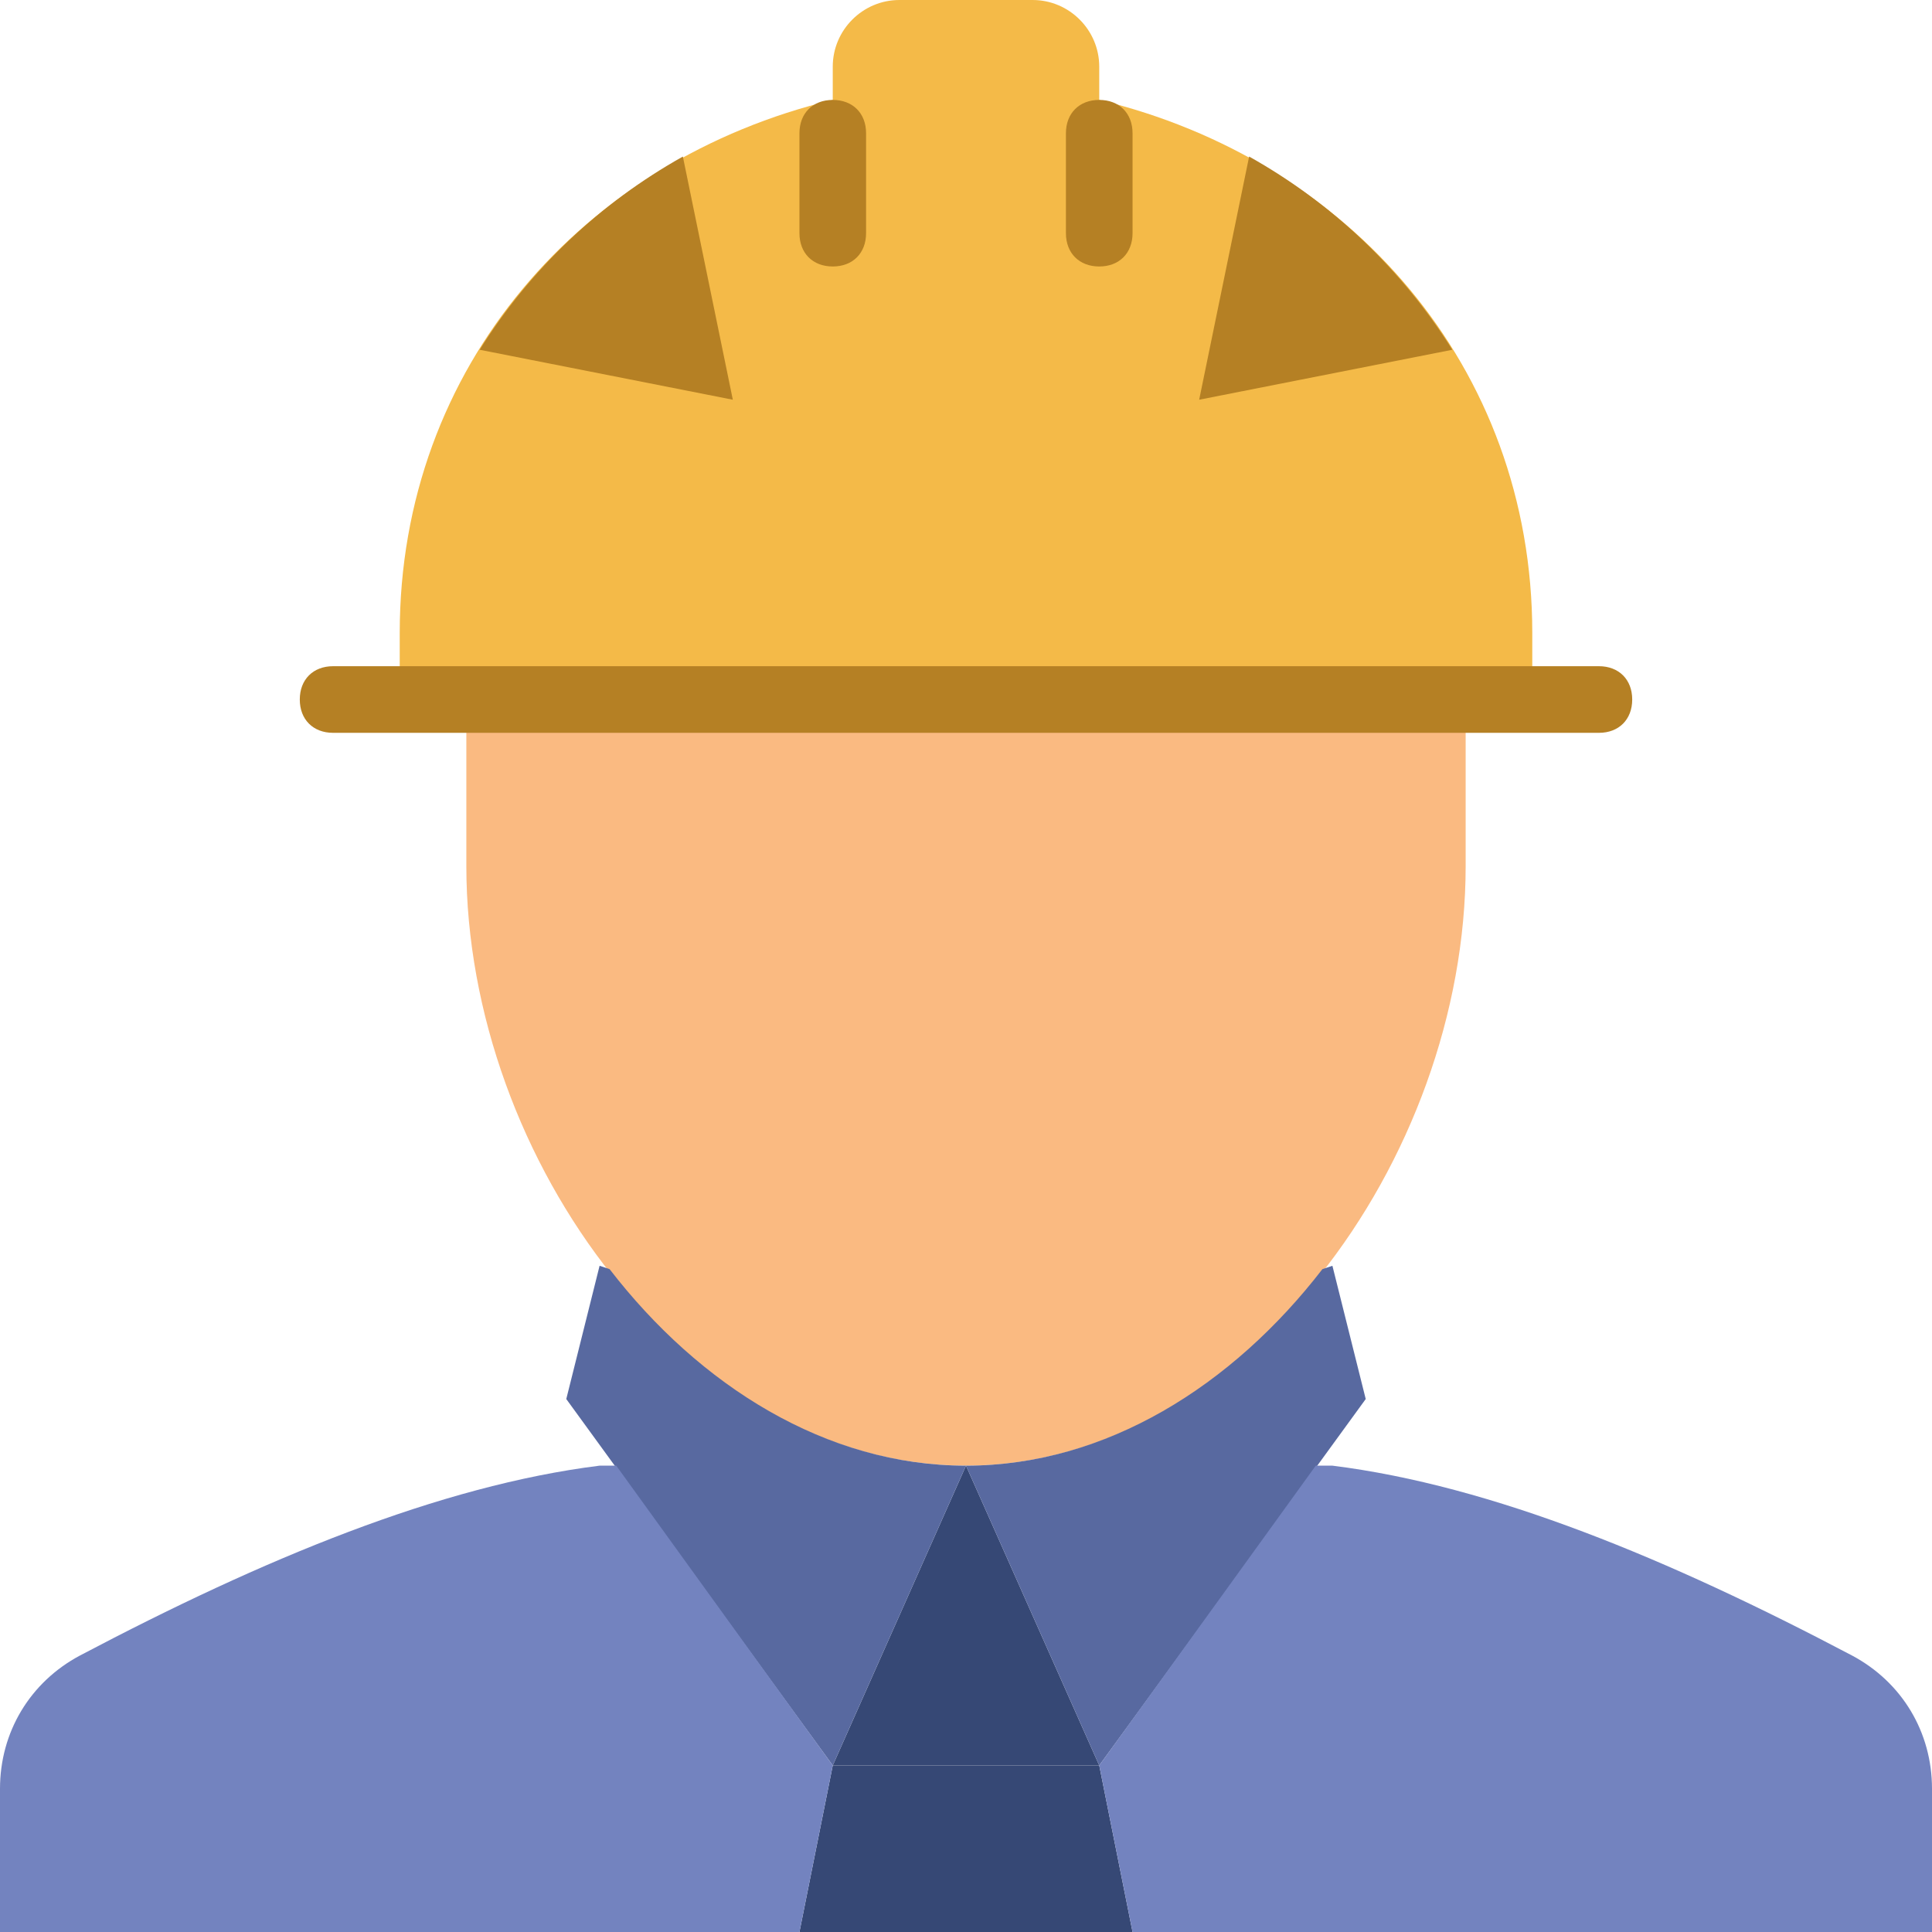
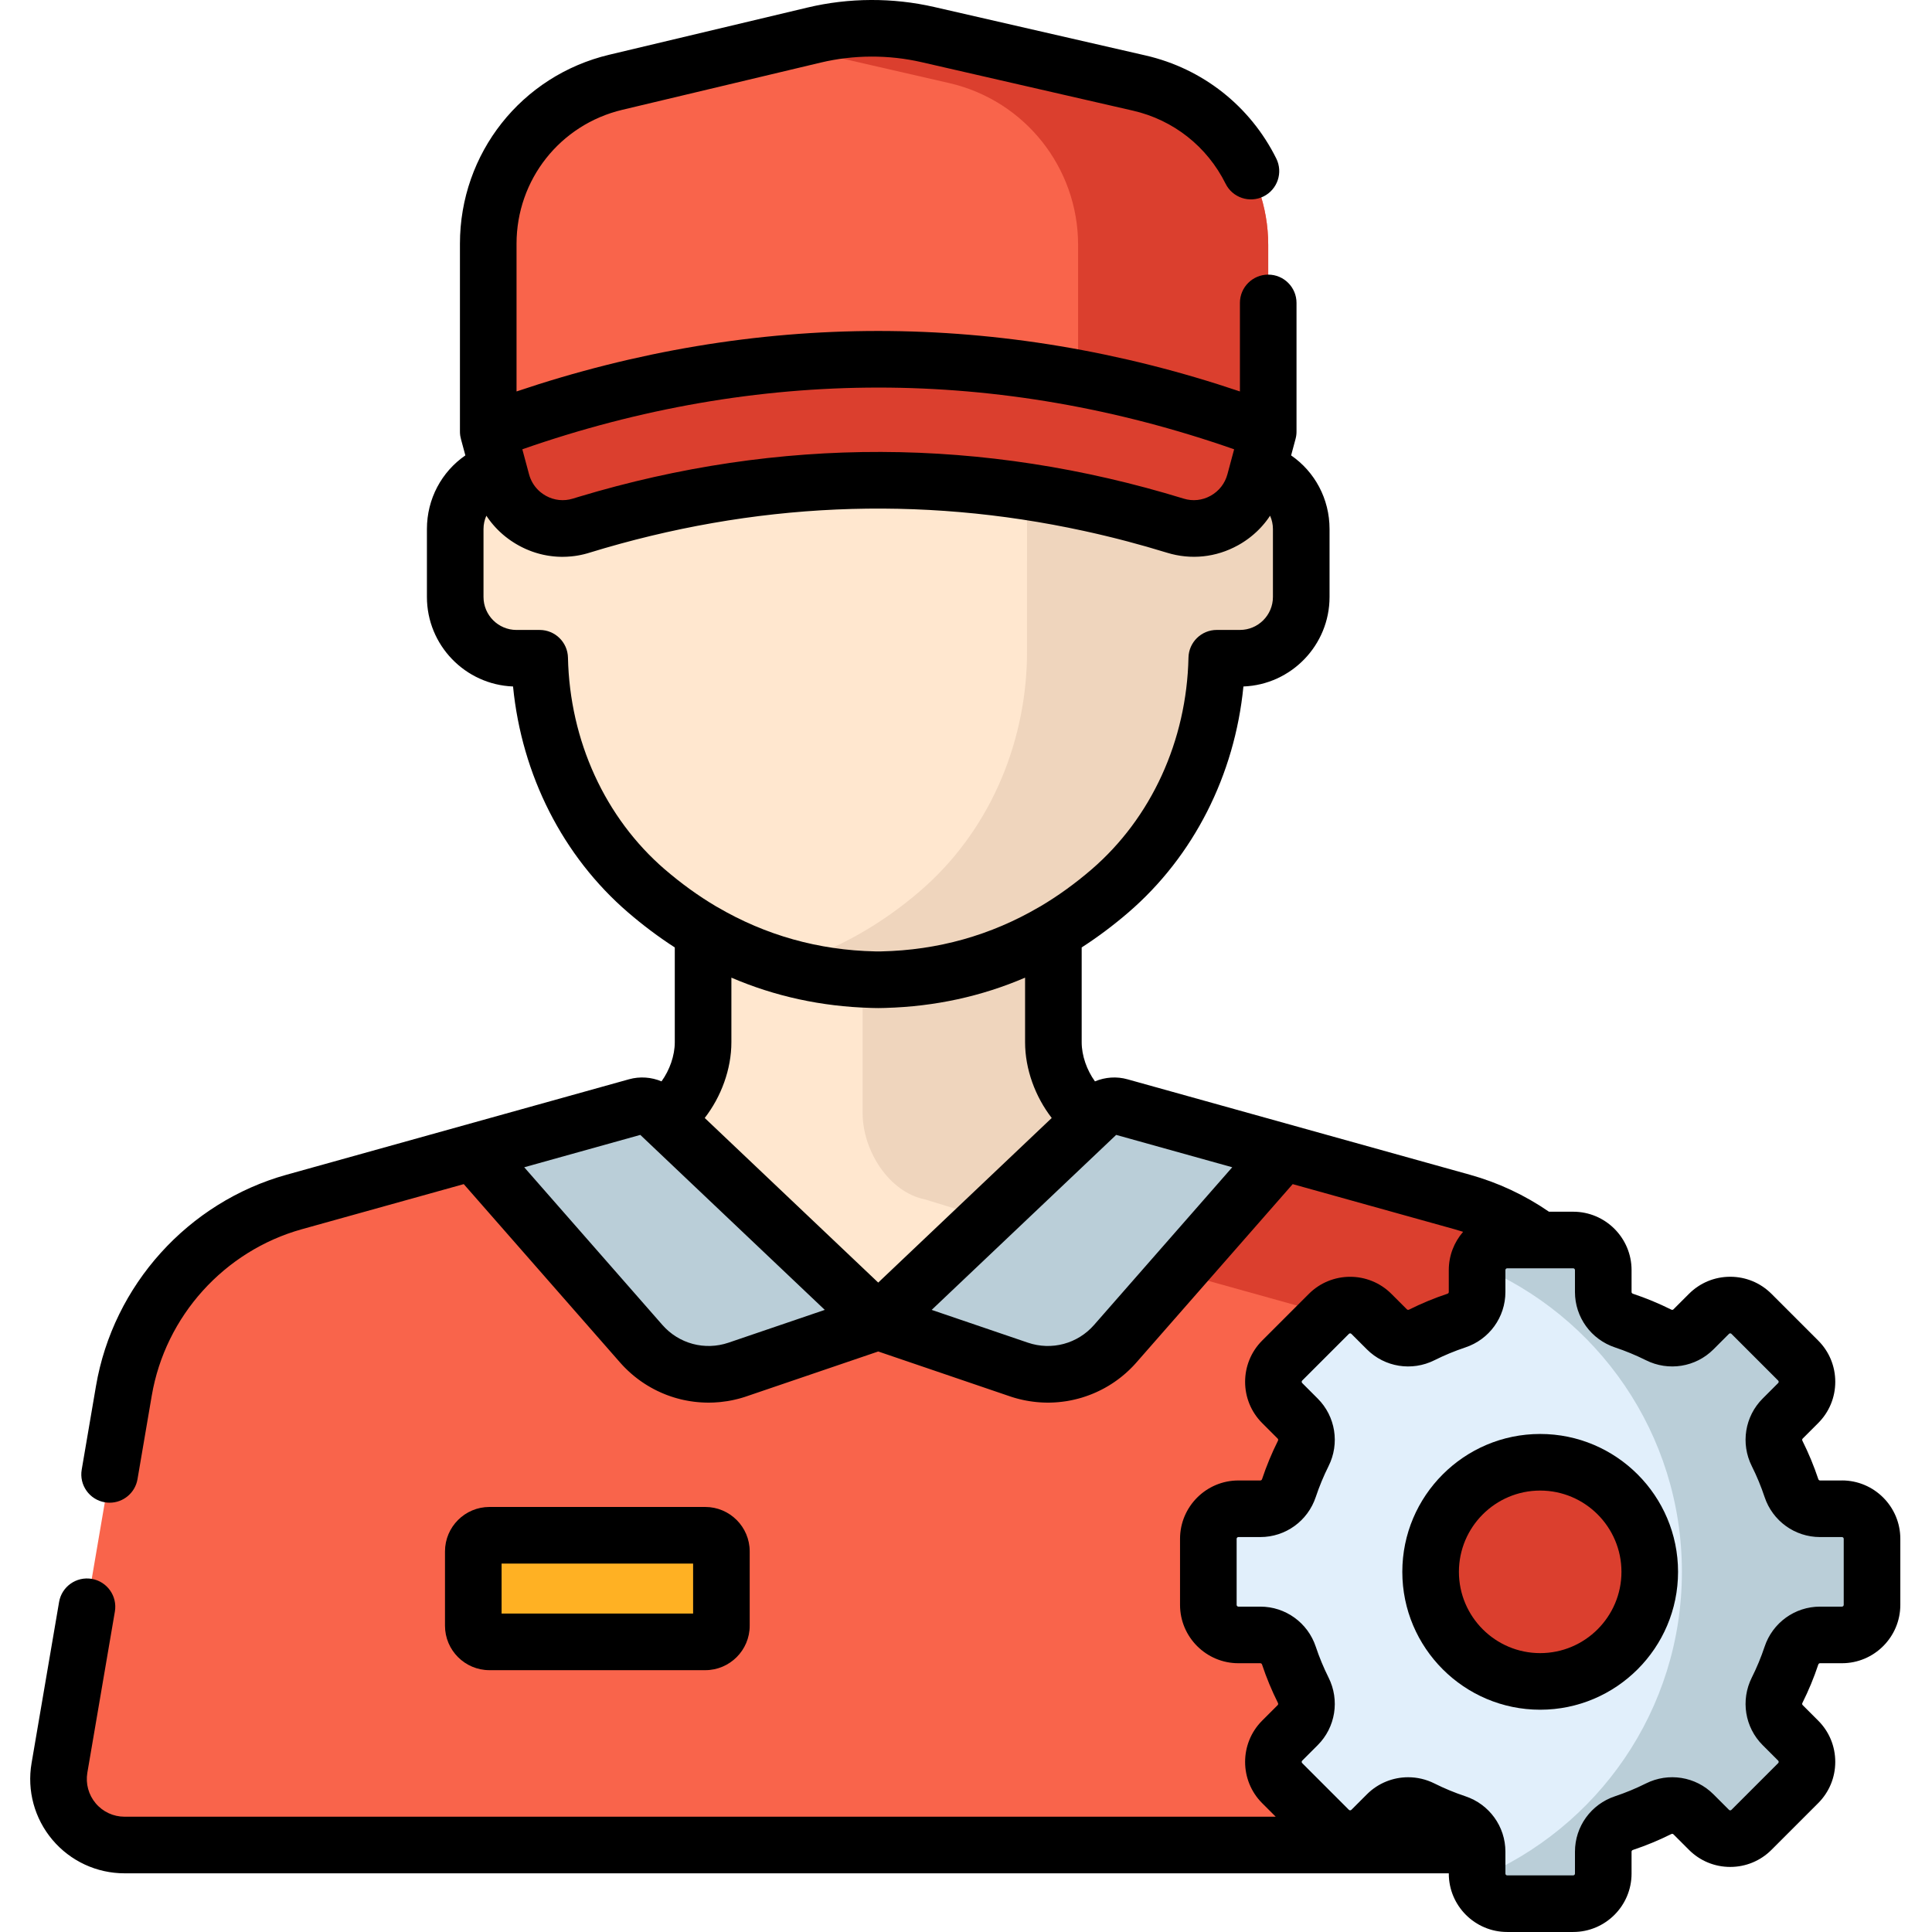
- <svg xmlns="http://www.w3.org/2000/svg" version="1.1" id="Layer_1" x="0px" y="0px" viewBox="0 0 512 512" style="enable-background:new 0 0 512 512;" xml:space="preserve">
-   <g transform="translate(-1)">
-     <path style="fill:#FABA81;" d="M124.586,185.379v44.138c0,77.683,59.145,158.897,132.414,158.897S389.414,307.2,389.414,229.517   v-44.138H124.586z" />
-     <path style="fill:#F4BA48;" d="M292.31,26.483v-8.828C292.31,7.945,284.366,0,274.655,0h-35.31c-9.71,0-17.655,7.945-17.655,17.655   v8.828c-66.207,15.89-114.759,70.621-114.759,141.241v17.655h300.138v-17.655C407.069,97.103,358.517,42.372,292.31,26.483" />
-     <g>
-       <path style="fill:#B58024;" d="M292.31,70.621c-5.297,0-8.828-3.531-8.828-8.828V35.31c0-5.297,3.531-8.828,8.828-8.828    s8.828,3.531,8.828,8.828v26.483C301.138,67.09,297.607,70.621,292.31,70.621" />
-       <path style="fill:#B58024;" d="M221.69,70.621c-5.297,0-8.828-3.531-8.828-8.828V35.31c0-5.297,3.531-8.828,8.828-8.828    s8.828,3.531,8.828,8.828v26.483C230.517,67.09,226.986,70.621,221.69,70.621" />
-       <path style="fill:#B58024;" d="M424.724,194.207H89.276c-5.297,0-8.828-3.531-8.828-8.828s3.531-8.828,8.828-8.828h335.448    c5.297,0,8.828,3.531,8.828,8.828S430.021,194.207,424.724,194.207" />
-     </g>
-     <g>
-       <path style="fill:#364875;" d="M292.31,467.862H221.69L257,388.414L292.31,467.862z" />
-       <path style="fill:#364875;" d="M212.862,512l8.828-44.138h70.621L301.138,512H212.862z" />
-     </g>
-     <g>
-       <path style="fill:#5869A0;" d="M162.545,336.331l-2.648-0.883l-8.828,35.31l70.621,97.103L257,388.414    C219.924,388.414,186.379,367.228,162.545,336.331" />
-       <path style="fill:#5869A0;" d="M351.455,336.331c-23.834,30.897-57.379,52.083-94.455,52.083l35.31,79.448l70.621-97.103    l-8.828-35.31L351.455,336.331z" />
-     </g>
-     <g>
-       <path style="fill:#7383BF;" d="M491.814,438.731c-48.552-25.6-95.338-45.021-137.71-50.317h-4.414l-57.379,79.448L301.138,512    h-3.531l0,0H513v-37.959C513,459.034,505.055,445.793,491.814,438.731" />
-       <path style="fill:#7383BF;" d="M164.31,388.414h-4.414c-42.372,5.297-89.159,24.717-137.71,50.317    C8.945,445.793,1,459.034,1,474.041V512h211.862l8.828-44.138L164.31,388.414z" />
-     </g>
-     <g>
-       <path style="fill:#B58024;" d="M128.117,92.69l67.09,13.241L181.966,41.49C159.897,53.848,141.359,71.503,128.117,92.69" />
-       <path style="fill:#B58024;" d="M385.883,92.69l-67.09,13.241l13.241-64.441C354.103,53.848,372.641,71.503,385.883,92.69" />
-     </g>
-   </g>
-   <g>
- </g>
-   <g>
- </g>
-   <g>
- </g>
-   <g>
- </g>
-   <g>
- </g>
-   <g>
- </g>
-   <g>
- </g>
-   <g>
- </g>
-   <g>
- </g>
-   <g>
- </g>
-   <g>
- </g>
-   <g>
- </g>
-   <g>
- </g>
-   <g>
- </g>
-   <g>
- </g>
+ <svg xmlns="http://www.w3.org/2000/svg" height="512pt" viewBox="-8 0 512 512.005" width="512pt">
+   <path d="m257.484 349.656 49.992-46.953-19.848-3.688c-9.582-1.926-16.473-13.039-16.473-22.809v-43.543h-92.836v43.543c0 9.77-6.891 20.883-16.473 22.809l-19.848 3.688 49.992 46.953c18.41 17.289 47.086 17.289 65.492 0zm0 0" fill="#ffe7cf" />
+   <path d="m220.605 295.031c0 9.77 6.891 20.883 16.473 22.809l23.234 7.141 18.082 5.039 29.082-27.316-19.848-3.688c-9.582-1.926-16.473-13.039-16.473-22.809v-43.543h-50.551zm0 0" fill="#efd5bd" />
+   <path d="m320.602 123.961h-6.117v-28.367c0-24.25-9.957-47.746-28.332-63.57-14.41-12.406-34.66-23.234-61.414-23.531-26.75.297-47.004 11.125-61.41 23.531-18.379 15.824-28.332 39.32-28.332 63.57v28.367h-6.121c-8.969 0-16.242 7.27-16.242 16.238v18c0 8.973 7.273 16.242 16.242 16.242h6.145c.504 23.574 10.41 46.262 28.309 61.672 14.406 12.406 34.66 23.234 61.41 23.531 26.754-.297 47.004-11.125 61.414-23.531 17.895-15.406 27.801-38.098 28.305-61.672h6.145c8.969 0 16.242-7.27 16.242-16.242v-18c0-8.969-7.27-16.238-16.242-16.238zm0 0" fill="#ffe7cf" />
+   <path d="m320.602 123.961h-6.117v-28.367c0-24.25-9.957-47.746-28.332-63.57-14.41-12.406-34.66-23.234-61.414-23.531-9.133.102-17.504 1.43-25.148 3.633 14.746 4.242 26.773 11.727 36.262 19.898 18.375 15.824 28.332 39.32 28.332 63.57v21.18l-.023 57.668c-.508 23.574-10.414 46.266-28.309 61.672-9.488 8.172-21.516 15.656-36.262 19.902 7.645 2.199 16.016 3.531 25.148 3.633 26.754-.301 47.004-11.129 61.414-23.535 17.895-15.406 27.801-38.098 28.305-61.672h6.145c8.969 0 16.242-7.27 16.242-16.242v-18c0-8.969-7.27-16.238-16.242-16.238zm0 0" fill="#efd5bd" />
+   <path d="m283.902 295.719s-38.352 54.516-59.164 54.516-59.164-54.516-59.164-54.516c-2.348-1.754-5.379-2.32-8.203-1.535l-87.391 24.355c-23.469 6.539-41.055 26.031-45.156 50.043l-17.07 99.93c-1.824 10.684 6.406 20.441 17.246 20.441h399.48c10.836 0 19.066-9.758 17.242-20.441l-17.066-99.93c-4.105-24.012-21.691-43.504-45.156-50.043l-87.391-24.355c-2.828-.785-5.855-.219-8.207 1.535zm0 0" fill="#f9644b" />
+   <path d="m441.723 468.512-17.066-99.93c-4.105-24.012-21.691-43.504-45.156-50.043l-87.395-24.355c-2.824-.785-5.852-.219-8.203 1.535 0 0-10.551 15-23.59 29.262l79.484 22.148c16.945 4.723 29.645 18.797 32.605 36.137l18.055 105.684h34.023c10.836.004 19.066-9.754 17.242-20.438zm0 0" fill="#db3f2e" />
+   <path d="m166.062 294.574 58.676 55.66-37.25 12.691c-9.125 3.105-19.227.406-25.582-6.848l-44.48-50.762 43.289-12.07c1.895-.527 3.926-.023 5.348 1.328zm0 0" fill="#baced8" />
+   <path d="m283.414 294.574-58.676 55.66 37.25 12.691c9.129 3.105 19.227.406 25.582-6.848l44.48-50.762-43.289-12.07c-1.895-.527-3.922-.023-5.348 1.328zm0 0" fill="#baced8" />
+   <path d="m480.141 399.844h-5.816c-3.445 0-6.484-2.219-7.57-5.488-1.055-3.164-2.324-6.227-3.797-9.168-1.543-3.086-.973-6.805 1.465-9.246l4.113-4.109c3.113-3.113 3.113-8.16 0-11.27l-12.371-12.375c-3.113-3.109-8.16-3.109-11.27 0l-4.113 4.113c-2.438 2.438-6.156 3.012-9.242 1.469-2.945-1.473-6.008-2.746-9.168-3.797-3.27-1.09-5.488-4.125-5.488-7.57v-5.816c0-4.398-3.566-7.969-7.969-7.969h-17.496c-4.402 0-7.969 3.57-7.969 7.969v5.816c0 3.445-2.219 6.48-5.488 7.57-3.164 1.051-6.227 2.324-9.168 3.797-3.086 1.543-6.805.969-9.246-1.469l-4.109-4.113c-3.113-3.109-8.16-3.109-11.27 0l-12.375 12.375c-3.109 3.109-3.109 8.156 0 11.27l4.113 4.109c2.438 2.441 3.012 6.16 1.469 9.246-1.473 2.941-2.746 6.004-3.797 9.168-1.09 3.27-4.125 5.488-7.57 5.488h-5.816c-4.402 0-7.969 3.566-7.969 7.969v17.496c0 4.402 3.566 7.969 7.969 7.969h5.816c3.445 0 6.48 2.219 7.57 5.488 1.051 3.16 2.324 6.223 3.797 9.168 1.543 3.082.969 6.805-1.469 9.242l-4.113 4.113c-3.109 3.109-3.109 8.156 0 11.27l12.375 12.371c3.109 3.113 8.156 3.113 11.27 0l4.109-4.113c2.441-2.438 6.16-3.008 9.246-1.465 2.941 1.473 6.004 2.742 9.168 3.797 3.27 1.086 5.488 4.125 5.488 7.566v5.816c0 4.402 3.566 7.969 7.969 7.969h17.496c4.402 0 7.969-3.566 7.969-7.969v-5.816c0-3.441 2.219-6.48 5.488-7.566 3.16-1.055 6.223-2.324 9.168-3.797 3.082-1.543 6.805-.973 9.242 1.465l4.113 4.113c3.109 3.113 8.156 3.113 11.27 0l12.371-12.371c3.113-3.113 3.113-8.16 0-11.27l-4.113-4.113c-2.438-2.438-3.008-6.156-1.465-9.242 1.473-2.945 2.742-6.008 3.797-9.168 1.086-3.27 4.125-5.488 7.57-5.488h5.816c4.398 0 7.969-3.566 7.969-7.969v-17.496c0-4.402-3.57-7.969-7.969-7.969zm-79.973 45.754c-16.039 0-29.039-13-29.039-29.039 0-16.035 13-29.039 29.039-29.039 16.035 0 29.035 13.004 29.035 29.039 0 16.039-13 29.039-29.035 29.039zm0 0" fill="#e1effb" />
+   <path d="m293.926 22.016-56.023-12.848c-9.926-2.277-20.242-2.234-30.152.125l-52.555 12.508c-19.82 4.719-33.809 22.43-33.809 42.805v49.758h206.703v-49.465c0-20.508-14.172-38.301-34.164-42.883zm0 0" fill="#f9644b" />
+   <path d="m293.926 22.016-56.023-12.848c-9.926-2.277-20.242-2.234-30.152.121l-9.66 2.301 45.453 10.426c19.992 4.582 34.164 22.375 34.164 42.883v49.465h50.383v-49.465c0-20.508-14.172-38.301-34.164-42.883zm0 0" fill="#db3f2e" />
+   <path d="m303.492 139.316c-52.148-16.02-105.359-16.02-157.504 0-9.043 2.777-18.578-2.555-21.035-11.691-1.188-4.418-2.379-8.84-3.566-13.258 68.145-25.539 138.555-25.543 206.703 0-1.188 4.418-2.375 8.84-3.566 13.258-2.457 9.137-11.992 14.469-21.031 11.691zm0 0" fill="#db3f2e" />
+   <path d="m178.898 435.117h-57.191c-2.363 0-4.281-1.918-4.281-4.281v-19.691c0-2.367 1.918-4.281 4.281-4.281h57.191c2.363 0 4.281 1.918 4.281 4.281v19.691c0 2.363-1.918 4.281-4.281 4.281zm0 0" fill="#ffb123" />
+   <path d="m480.141 399.844h-5.816c-3.445 0-6.484-2.219-7.57-5.488-1.055-3.164-2.324-6.227-3.797-9.168-1.543-3.086-.973-6.805 1.469-9.246l4.109-4.109c3.113-3.113 3.113-8.16 0-11.27l-12.371-12.375c-3.113-3.109-8.156-3.109-11.27 0l-4.113 4.113c-2.438 2.438-6.156 3.012-9.242 1.469-2.945-1.473-6.008-2.746-9.168-3.797-3.27-1.09-5.488-4.125-5.488-7.57v-5.816c0-4.402-3.566-7.969-7.969-7.969h-17.496c-3.977 0-7.27 2.91-7.871 6.715 31.812 13.238 54.176 44.621 54.176 81.227 0 36.605-22.363 67.984-54.176 81.223.602 3.809 3.895 6.715 7.871 6.715h17.496c4.402 0 7.969-3.566 7.969-7.969v-5.816c0-3.441 2.219-6.48 5.488-7.566 3.16-1.055 6.223-2.324 9.168-3.797 3.086-1.543 6.805-.973 9.242 1.465l4.113 4.113c3.113 3.113 8.156 3.113 11.27 0l12.371-12.371c3.113-3.113 3.113-8.16 0-11.27l-4.109-4.113c-2.441-2.438-3.012-6.156-1.469-9.242 1.473-2.945 2.742-6.008 3.797-9.168 1.086-3.27 4.125-5.488 7.57-5.488h5.816c4.398 0 7.969-3.566 7.969-7.969v-17.496c-.004-4.398-3.57-7.965-7.969-7.965zm0 0" fill="#baced8" />
+   <path d="m480.141 392.34h-5.816c-.203 0-.383-.141-.453-.355-1.156-3.465-2.57-6.883-4.207-10.152-.105-.211-.082-.441.062-.586l4.109-4.109c2.922-2.922 4.531-6.809 4.531-10.941 0-4.133-1.605-8.016-4.527-10.938l-12.371-12.371c-2.922-2.922-6.809-4.531-10.941-4.531-4.133 0-8.016 1.609-10.938 4.531l-4.113 4.109c-.145.145-.371.172-.582.062-3.273-1.633-6.688-3.047-10.156-4.203-.215-.074-.355-.25-.355-.453v-5.816c0-8.527-6.938-15.469-15.469-15.469h-6.422c-6.418-4.414-13.461-7.711-20.98-9.805l-90.738-25.293c-2.871-.801-5.914-.57-8.602.559-2.152-2.984-3.516-6.816-3.516-10.371v-25.125c4.258-2.746 8.391-5.84 12.387-9.281 17.297-14.895 28.172-36.41 30.477-59.875 12.668-.484 22.824-10.941 22.824-23.727v-17.996c0-7.996-3.898-15.18-10.184-19.516l1.176-4.375c.188-.699.27-1.406.254-2.098v-33.938c0-4.141-3.355-7.5-7.5-7.5-4.141 0-7.5 3.359-7.5 7.5v23.461c-31.539-10.641-63.73-16.027-95.852-16.027-32.121 0-64.312 5.387-95.852 16.027v-39.133c0-16.977 11.531-31.578 28.047-35.508l52.555-12.512c8.734-2.078 17.98-2.117 26.738-.109l56.023 12.848c10.707 2.457 19.652 9.512 24.543 19.355 1.84 3.711 6.344 5.223 10.051 3.383 3.711-1.844 5.227-6.344 3.383-10.055-6.898-13.887-19.516-23.84-34.621-27.305l-56.027-12.848c-10.988-2.52-22.598-2.473-33.562.141l-52.555 12.508c-23.301 5.547-39.574 26.148-39.574 50.102v49.609c-.008.359.012.727.059 1.094 0 .016.004.035.008.051.004.039.008.074.012.109.008.039.016.082.02.121.004.012.004.023.008.035.047.277.109.555.184.82l1.145 4.242c-6.289 4.336-10.188 11.523-10.188 19.516v17.996c0 12.785 10.156 23.242 22.824 23.727 2.305 23.465 13.18 44.98 30.477 59.875 4 3.441 8.129 6.535 12.387 9.285v25.121c0 3.555-1.363 7.387-3.516 10.371-2.688-1.129-5.73-1.359-8.602-.559l-90.738 25.293c-26.133 7.281-45.969 29.266-50.535 56.008l-3.781 22.152c-.699 4.086 2.047 7.961 6.129 8.656.426.074.852.109 1.27.109 3.59 0 6.762-2.582 7.387-6.238l3.781-22.156c3.598-21.047 19.211-38.348 39.777-44.082l42.902-11.953 41.371 47.211c.086.098.172.195.258.289.02.023.043.051.066.074.074.082.148.164.227.246.012.016.023.027.035.043.086.094.176.184.262.277.02.02.043.043.062.066l.223.234c.016.016.035.031.051.047.086.094.176.184.266.273.02.016.039.035.059.055.074.074.148.148.227.223.02.02.039.039.062.059.09.09.18.176.273.262.012.016.027.027.039.043.082.07.16.145.238.219.027.023.051.047.078.07.09.086.184.168.273.25.008.008.012.012.02.016.086.078.176.156.266.234.027.023.051.047.078.07.086.074.168.145.254.219.008.008.02.02.031.027.094.078.188.16.285.238.027.02.055.043.082.066.078.062.152.125.227.184.023.02.047.039.07.059.094.074.188.148.285.223.023.02.051.043.078.062.07.059.145.113.219.168.031.027.062.047.094.074.094.07.188.141.281.211.027.016.051.035.074.055.078.055.152.109.23.164.031.023.062.047.094.07.098.066.195.137.293.207.016.012.031.023.051.035.082.055.168.113.25.172.035.023.07.047.105.07.078.051.152.102.23.152.027.02.055.039.082.059.094.059.188.121.277.18.043.027.082.051.121.078.07.043.137.082.203.125.035.023.074.047.109.07.094.059.188.113.285.172.039.023.078.047.117.07.066.039.133.078.199.117.039.027.082.051.125.074.094.055.184.109.277.16.047.027.09.051.133.078.062.031.121.066.184.102.047.027.098.051.145.078.07.039.141.078.215.117.062.035.125.066.188.102.062.031.129.066.191.098.051.027.102.055.156.082.051.027.105.055.16.082.086.043.172.086.258.129.055.027.109.055.164.082.059.027.117.055.172.082.051.023.102.047.156.07.074.039.152.074.23.109.066.031.133.062.203.094.062.027.125.059.188.086.039.016.078.035.117.051.066.031.133.059.199.09.023.008.047.016.07.027.129.055.258.109.391.164.039.016.078.031.117.047.066.027.129.055.195.082.043.016.086.031.125.051.117.047.234.09.352.137.035.012.066.023.102.039.07.023.145.051.215.078.027.012.055.02.082.031.145.055.293.105.438.156.016.004.031.012.047.016.078.027.152.055.23.078.027.012.055.02.082.031.242.078.484.156.73.234.02.008.043.012.062.02.25.074.496.148.746.219.023.004.043.012.066.016.254.074.512.141.77.203.012.004.027.008.039.012.086.02.172.043.254.062.012.004.023.004.035.008.172.039.344.078.516.117.008 0 .012.004.016.004.09.02.176.035.262.055.012.004.023.004.039.008.262.055.523.105.789.152.016.004.035.008.055.012.262.047.52.09.781.129.02.004.035.008.051.008.266.043.535.078.801.113.012 0 .023.004.035.004.09.012.176.023.266.031.008 0 .012 0 .016.004.184.02.363.039.547.055.004 0 .008.004.012.004.09.008.184.016.273.023.008 0 .016.004.027.004.27.023.543.043.812.059.02 0 .035.004.051.004.262.016.523.027.785.035.027.004.055.004.078.004.254.008.512.016.766.016h.09c.043 0 .09.004.137.004.898 0 1.801-.039 2.699-.121h.004c.191-.016.383-.035.574-.055.566-.059 1.129-.133 1.691-.223.016-.004.031-.008.047-.008.078-.016.156-.027.234-.039.02-.004.043-.008.062-.012.074-.012.152-.027.227-.039.023-.004.047-.012.074-.016.07-.012.141-.023.211-.039.031-.004.062-.012.098-.016.062-.016.129-.027.195-.039.035-.008.066-.016.102-.02.066-.016.133-.027.199-.043.031-.004.062-.012.094-.02.07-.016.137-.027.207-.043.02-.008.043-.012.062-.016.23-.051.461-.105.691-.164.039-.008.082-.02.121-.027.055-.016.109-.027.164-.043.047-.012.094-.023.141-.035.051-.016.105-.027.156-.043.047-.012.094-.023.141-.035.055-.016.105-.031.156-.043.051-.016.102-.031.152-.043.047-.016.098-.027.148-.043.047-.016.098-.027.148-.043.047-.016.098-.027.148-.043.055-.016.109-.035.164-.051.043-.012.086-.027.129-.039.059-.02.117-.035.172-.055.043-.012.086-.027.129-.039.062-.02.129-.043.191-.062.035-.012.07-.023.105-.035.102-.031.199-.066.301-.102l34.832-11.863 34.828 11.863c.102.035.203.07.305.102.027.012.055.02.086.027.066.023.137.047.207.07.039.012.078.023.117.035l.188.059c.039.012.078.023.121.035.059.02.117.035.176.055.043.012.09.027.133.039.055.016.105.031.16.047.051.012.098.027.145.039.051.016.102.027.152.043s.102.027.156.043c.047.012.094.023.141.039.051.012.102.027.156.039.051.016.102.027.152.039.051.016.102.027.148.039.039.012.074.02.113.027.23.059.465.113.699.164.02.004.043.008.066.016.066.016.137.027.203.043.035.008.066.016.098.02.062.016.121.027.184.039.039.008.082.016.125.023.055.012.113.023.168.035.047.008.09.016.133.023.055.012.113.023.168.031.043.008.09.016.133.023.055.012.113.023.172.031.039.008.078.016.117.02.062.012.125.023.184.031.039.008.074.012.113.02.062.008.125.02.191.027.023.004.051.008.074.012.238.035.48.07.719.102.027.004.059.008.086.008.062.008.129.016.188.023.039.004.078.012.117.016.059.004.117.012.176.02.043.004.086.008.125.012.059.008.113.012.172.02.047.004.09.008.133.012.055.004.109.012.168.016l.141.012c.051.004.105.008.16.012.047.004.094.008.141.012.055.004.109.008.164.012.047.004.09.008.133.008.059.004.109.008.164.012.059.004.113.008.168.008.043.004.086.008.133.008.074.004.152.008.23.012.031 0 .059.004.086.004.094.004.191.008.285.008.035.004.07.004.105.004.066.004.133.004.199.008h.117c.062 0 .125.004.188.004h.121.188.051.047.336.039c.125-.004.25-.004.375-.008.027-.004.055-.004.078-.004.113-.004.223-.008.332-.012h.047c.129-.004.254-.012.383-.02h.055c.113-.008.227-.016.34-.023.02 0 .039 0 .059-.004.258-.016.516-.035.773-.059.016-.004.035-.004.051-.008.258-.023.516-.051.773-.082.016 0 .031-.004.047-.004.258-.031.516-.066.773-.105.016 0 .027-.004.043-.004.121-.02.246-.039.367-.059h.02c.133-.023.266-.047.398-.066 0 0 .004-.004.004-.004.125-.02.254-.043.379-.066.012-.004.023-.004.035-.008.258-.051.516-.102.773-.156.012-.004.023-.004.035-.008.258-.055.512-.113.762-.176.016-.004.031-.008.047-.012.254-.059.508-.125.762-.191.008-.004.02-.008.031-.012.121-.031.242-.066.363-.102.004 0 .012-.004.02-.004.125-.035.254-.074.379-.109.008-.004.016-.008.027-.008.117-.039.238-.074.355-.109.012-.004.02-.008.031-.012.25-.078.5-.16.75-.246.012-.004.023-.008.031-.012.246-.082.492-.172.734-.262.02-.008.039-.012.059-.02.238-.09.477-.184.715-.277.02-.008.035-.016.051-.023.109-.043.219-.086.328-.133.012-.004.023-.008.031-.016.121-.051.238-.102.359-.152.012-.004.023-.008.035-.016.105-.047.211-.09.316-.137.02-.012.039-.02.059-.027.113-.051.23-.105.344-.16.012-.004.02-.008.031-.016.105-.047.207-.094.309-.145.027-.012.051-.023.074-.035.223-.105.445-.219.668-.332.023-.016.051-.027.082-.043.102-.055.207-.105.309-.164.008 0 .012-.004.02-.008.109-.059.219-.117.328-.176.023-.016.051-.031.078-.047.094-.051.184-.102.277-.152.016-.012.035-.02.051-.031.105-.059.211-.121.316-.18.031-.016.059-.035.086-.051.082-.047.164-.098.246-.145.031-.02.059-.035.086-.051.102-.062.203-.125.305-.188.023-.016.051-.031.074-.047.082-.051.164-.102.242-.152.031-.02.062-.039.094-.059.102-.066.203-.133.301-.195.016-.012.031-.02.043-.031.094-.059.184-.117.273-.18.027-.02.055-.035.082-.055.094-.062.184-.129.277-.191.012-.008.02-.016.031-.023.098-.066.195-.137.293-.207.031-.023.066-.047.098-.07.074-.055.148-.105.219-.16.031-.02.059-.043.086-.062.094-.07.188-.137.277-.207.031-.023.066-.051.098-.074.07-.055.141-.109.211-.164.031-.023.059-.047.086-.066.094-.074.188-.148.277-.219.031-.027.059-.051.09-.074.066-.055.133-.109.199-.16.035-.031.066-.059.102-.086.09-.074.18-.148.27-.227.023-.016.043-.035.066-.055.074-.062.145-.125.215-.188.035-.027.066-.055.102-.082.074-.07.152-.137.23-.207.023-.02.043-.039.066-.059.082-.074.164-.148.242-.223.031-.027.062-.055.094-.086.074-.066.145-.133.215-.199.02-.02.039-.035.062-.055.086-.082.172-.164.254-.246.035-.031.066-.062.098-.094.062-.059.121-.121.18-.18.031-.027.062-.059.09-.09.086-.082.168-.168.254-.254l.07-.07c.066-.066.129-.137.195-.203.027-.027.055-.059.086-.09.082-.09.168-.176.25-.266.012-.016.027-.031.039-.047.074-.078.148-.16.219-.238.027-.027.051-.055.074-.082.086-.094.168-.188.254-.285l41.371-47.215 42.902 11.957c.762.211 1.516.441 2.262.684-2.363 2.715-3.797 6.266-3.797 10.141v5.816c0 .203-.141.379-.355.453-3.469 1.152-6.883 2.566-10.156 4.203-.207.105-.438.082-.582-.062l-4.113-4.109c-6.031-6.031-15.844-6.031-21.875 0l-12.371 12.371c-6.031 6.031-6.031 15.848 0 21.875l4.109 4.113c.145.145.172.375.062.586-1.633 3.266-3.047 6.684-4.203 10.152-.07.219-.25.355-.453.355h-5.816c-8.527 0-15.469 6.941-15.469 15.469v17.496c0 8.531 6.941 15.469 15.469 15.469h5.816c.203 0 .383.141.453.359 1.156 3.477 2.574 6.895 4.203 10.152.105.211.082.441-.062.586l-4.113 4.113c-6.027 6.031-6.027 15.844 0 21.875l3.594 3.59h-305.082c-2.953 0-5.734-1.293-7.641-3.547-1.902-2.258-2.707-5.219-2.211-8.129l7.293-42.699c.699-4.082-2.047-7.957-6.129-8.656-4.082-.695-7.961 2.047-8.656 6.129l-7.293 42.703c-1.246 7.273.773 14.684 5.531 20.324 4.762 5.641 11.723 8.875 19.105 8.875h350.949v.078c0 8.531 6.941 15.469 15.469 15.469h17.496c8.531 0 15.469-6.938 15.469-15.469v-5.816c0-.203.141-.379.355-.453 3.473-1.156 6.891-2.57 10.156-4.203.215-.109.441-.082.586.062l4.109 4.109c2.922 2.922 6.805 4.531 10.938 4.531 4.133 0 8.016-1.609 10.941-4.531l12.367-12.371c2.922-2.922 4.531-6.805 4.531-10.938 0-4.133-1.605-8.016-4.527-10.938l-4.113-4.113c-.145-.145-.168-.371-.062-.582 1.637-3.273 3.051-6.688 4.203-10.156.074-.215.254-.355.457-.355h5.816c8.527 0 15.469-6.941 15.469-15.469v-17.504c0-8.527-6.941-15.469-15.469-15.469zm-255.402-289.629c31.59 0 63.285 5.5 94.32 16.359l-1.777 6.609c-.66 2.457-2.25 4.488-4.48 5.719-2.195 1.215-4.723 1.48-7.109.746-53.199-16.34-107.145-16.5-160.359-.469-.516.156-1.031.312-1.551.473-2.383.73-4.91.465-7.109-.75-.484-.27-.941-.578-1.363-.918-.121-.098-.242-.199-.355-.301-.117-.105-.23-.211-.34-.32-1.152-1.141-1.984-2.566-2.418-4.18l-.23-.859-.566-2.105c-.004-.008-.004-.016-.008-.023l-.973-3.621c31.035-10.859 62.73-16.359 94.32-16.359zm-56.52 127.723c-15.859-13.66-25.23-34.125-25.703-56.152-.086-4.074-3.418-7.336-7.496-7.336h-6.145c-4.82 0-8.742-3.922-8.742-8.742v-18c0-1.238.27-2.441.758-3.531.016.023.031.047.047.074.027.039.055.082.086.121.031.051.062.102.098.148s.066.098.102.145c.039.059.078.113.117.172.051.066.102.137.152.207.027.043.059.086.09.125.035.051.07.098.105.145.031.043.066.086.098.129.035.047.07.094.109.141.031.043.062.082.094.125.039.047.074.098.113.145.031.039.062.078.094.121.043.051.086.105.129.156.031.039.062.078.094.113.062.078.125.152.191.23.031.035.059.07.09.105.043.051.086.102.129.148.035.039.066.078.102.117.039.043.078.086.117.129.035.043.074.082.109.125.039.043.082.086.121.133.035.035.066.074.102.109.055.059.105.113.16.168.023.023.047.051.07.074.074.074.145.152.219.227.039.039.078.078.117.117.039.039.078.078.121.117.039.043.082.082.121.121.039.035.078.074.117.113.043.039.082.078.125.117.039.039.082.078.121.113.039.039.082.078.121.113.043.043.09.082.137.125.074.066.148.137.227.203.039.035.078.066.113.102.051.043.098.082.145.125.039.027.074.062.109.094.047.039.094.078.141.117.039.031.082.062.121.098.047.039.094.078.141.117.035.027.074.059.109.09.051.039.102.078.156.121.031.027.066.051.102.078.102.082.203.16.305.234.031.023.062.051.094.074.055.039.109.078.164.121.035.023.07.051.105.074.055.043.109.082.164.121.035.027.07.051.105.074.059.043.113.082.172.121.031.02.062.043.094.066.062.039.125.082.184.125.02.012.039.023.055.035.156.102.309.203.465.301 0 .004 0 .004.004.004.066.043.133.086.199.129.031.016.059.035.086.051.066.043.129.082.195.121.027.016.059.031.086.051.066.039.137.082.203.121.023.012.047.027.07.039.164.098.324.191.492.281.113.062.227.125.34.184 0 .004.004.004.004.004.109.059.219.117.328.172.008.004.02.008.027.012.105.059.215.113.328.164 0 .004.004.004.008.008.227.109.457.219.684.324.012.004.023.008.035.016.098.043.199.09.297.133.02.008.039.016.059.023.098.043.195.086.297.125.012.008.027.016.043.02.219.094.445.184.668.27.027.012.059.02.086.031.082.031.168.062.25.094.031.012.062.023.094.035.086.027.168.059.254.09.027.008.059.02.086.027.109.039.219.074.328.113.023.008.051.016.078.023.082.027.164.051.246.078.043.016.086.027.129.043.07.02.141.039.207.062.043.012.09.023.133.035.074.023.148.047.227.066.035.008.07.02.105.031.105.027.215.055.32.086.043.008.082.02.121.031.07.016.137.031.207.051.051.012.102.023.152.035l.188.047c.051.012.102.02.152.035.059.012.121.023.18.039.055.012.105.023.156.031.102.023.203.043.305.062.055.008.105.02.16.031.059.008.117.02.176.031.055.012.113.02.172.031.055.008.109.02.164.027.059.008.113.016.168.027.062.008.121.02.184.027.074.012.152.023.227.031.078.012.152.023.23.031.059.008.117.016.18.023.051.004.105.012.156.02.062.008.125.012.188.02.047.004.094.012.145.016.062.008.129.012.191.02.047.004.098.008.148.012.117.012.234.02.352.027.043.004.086.008.133.012.062.004.129.008.191.012.051 0 .098.004.145.008.066.004.133.004.195.008.047.004.09.004.137.004.066.004.133.008.199.008.047 0 .094.004.141.004.121.004.246.004.367.004.043 0 .082.004.125.004h.059c.777 0 1.555-.039 2.332-.117h.004c.293-.027.59-.062.887-.102.008-.004.02-.004.027-.004.094-.016.191-.027.285-.043.098-.016.195-.031.297-.047h.012c.09-.016.18-.031.273-.047.012 0 .023-.004.035-.004.09-.02.184-.035.273-.051.004-.004.008-.004.012-.004.094-.016.188-.035.285-.055.012-.004.023-.004.035-.008.082-.016.164-.035.246-.051.016-.004.035-.008.051-.012.188-.039.371-.082.559-.125.016-.004.031-.008.047-.012.074-.02.152-.039.23-.059.02-.004.039-.008.062-.016.18-.047.363-.094.547-.145.02-.008.043-.016.066-.02.066-.02.137-.039.207-.059.023-.008.051-.016.074-.023.09-.023.18-.051.27-.082 43.453-13.348 87.43-15.273 131.031-5.785.832.18 1.668.367 2.5.555.395.09.789.18 1.184.273.633.148 1.27.297 1.902.449.727.172 1.453.352 2.18.531.473.117.949.238 1.426.359.793.203 1.586.41 2.379.617 1.711.453 3.422.926 5.133 1.41 1.789.512 3.578 1.043 5.363 1.59 6.309 1.941 12.977 1.246 18.77-1.957.102-.055.203-.113.301-.168.035-.02.066-.039.102-.059.066-.039.137-.078.203-.121.035-.02.07-.039.105-.062.066-.035.129-.074.195-.113.035-.023.07-.047.109-.07.066-.039.137-.082.203-.125.031-.02.059-.039.086-.055.195-.125.391-.25.582-.379.023-.02.051-.035.078-.055.066-.047.137-.094.203-.141.031-.023.062-.043.094-.066.066-.047.129-.09.195-.137.031-.023.059-.043.09-.066.066-.047.133-.098.199-.145.027-.02.055-.039.082-.059.09-.07.184-.137.273-.207.004-.004.008-.008.008-.008.09-.07.176-.137.262-.203.023-.02.051-.043.074-.062.066-.051.129-.102.191-.152.031-.023.059-.051.09-.074.059-.047.117-.098.176-.148.031-.023.062-.047.09-.074.062-.051.121-.102.18-.152.027-.023.055-.047.082-.07.172-.148.34-.301.504-.453.027-.023.051-.047.078-.07.059-.055.113-.105.172-.16.027-.027.059-.055.086-.082.055-.055.109-.105.16-.156.031-.027.059-.055.086-.086.059-.055.113-.113.172-.168.023-.023.047-.047.066-.07.082-.078.16-.16.238-.242.004-.004.008-.008.012-.012.074-.078.148-.152.219-.23.023-.027.051-.055.074-.078.051-.059.105-.117.156-.176.027-.027.051-.055.078-.082.051-.059.102-.117.152-.172.023-.031.051-.059.074-.086.055-.062.109-.129.164-.191.02-.02.039-.043.059-.066.07-.086.145-.172.215-.258.008-.012.02-.023.027-.031.062-.078.125-.152.188-.23.02-.027.043-.055.066-.082.047-.062.098-.125.145-.188.023-.031.043-.059.066-.086.047-.062.098-.125.145-.188.023-.031.043-.059.066-.09.051-.066.102-.137.152-.207.016-.02.031-.043.047-.062.066-.09.133-.184.199-.277.008-.012.016-.023.023-.035.055-.078.113-.16.168-.242.02-.031.039-.059.055-.086.047-.062.09-.129.133-.195.012-.016.023-.031.031-.047.488 1.094.758 2.293.758 3.531v18c0 4.82-3.922 8.742-8.742 8.742h-6.145c-4.078 0-7.41 3.262-7.496 7.34-.473 22.023-9.844 42.488-25.703 56.148-4.336 3.73-8.852 6.988-13.535 9.766-.117.062-.238.125-.359.195-12.773 7.484-26.844 11.43-41.832 11.742-.051 0-.102 0-.148 0-.215.004-.43.008-.645.012-.215-.004-.43-.008-.645-.012-.051 0-.102 0-.148 0-14.992-.312-29.062-4.258-41.832-11.742-.121-.07-.242-.133-.363-.199-4.68-2.777-9.191-6.031-13.527-9.762zm16.852 125.391c-6.277 2.137-13.152.297-17.523-4.688l-36.625-41.797 30.766-8.578 48.887 46.375zm-6.312-59.547c4.391-5.668 7.066-12.973 7.066-20.07v-17.117c11.551 4.961 23.887 7.648 36.914 8.02h.004c.191.004.379.012.57.016h.09c.172.004.34.008.508.012h.129c.203.004.41.008.617.012h.168c.207-.004.41-.008.617-.012h.125c.172-.004.34-.008.508-.012h.094c.188-.004.379-.012.57-.016 13.027-.371 25.363-3.059 36.918-8.02v17.117c0 7.098 2.672 14.402 7.062 20.07l-45.98 43.621zm103.172 54.859c-4.367 4.984-11.246 6.828-17.523 4.688l-25.504-8.688 48.891-46.375 30.762 8.578zm198.676 74.172c0 .258-.207.469-.469.469h-5.816c-6.664 0-12.566 4.266-14.684 10.617-.93 2.793-2.07 5.547-3.391 8.18-2.996 5.992-1.844 13.188 2.871 17.902l4.113 4.113c.039.039.137.137.137.332s-.098.293-.137.332l-12.371 12.371c-.035.035-.137.141-.332.141-.195 0-.293-.102-.332-.141l-4.109-4.109c-4.715-4.719-11.914-5.871-17.902-2.875-2.633 1.32-5.387 2.457-8.184 3.391-6.352 2.113-10.617 8.016-10.617 14.684v5.816c0 .258-.211.469-.469.469h-17.496c-.262 0-.469-.207-.469-.469v-5.816c0-6.668-4.27-12.57-10.617-14.684-2.797-.93-5.551-2.07-8.184-3.387-2.223-1.113-4.609-1.652-6.977-1.652-4.012 0-7.961 1.559-10.926 4.523l-4.113 4.113c-.184.18-.48.18-.66 0l-12.371-12.375c-.184-.184-.184-.48-.004-.66l4.113-4.113c4.715-4.715 5.871-11.91 2.871-17.906-1.312-2.625-2.457-5.379-3.387-8.18-2.117-6.348-8.02-10.617-14.688-10.617h-5.816c-.258 0-.469-.211-.469-.469v-17.5c0-.258.211-.469.469-.469h5.816c6.668 0 12.57-4.266 14.684-10.613.934-2.797 2.074-5.551 3.391-8.184 3-5.992 1.844-13.188-2.871-17.902l-4.109-4.113c-.184-.184-.184-.48-.004-.664l12.375-12.371c.18-.184.477-.184.66 0l4.113 4.109c4.719 4.719 11.91 5.871 17.902 2.875 2.637-1.32 5.387-2.461 8.184-3.391 6.352-2.113 10.617-8.016 10.617-14.684v-5.816c0-.258.207-.469.469-.469h8.57.191 8.734c.258 0 .469.207.469.469v5.816c0 6.668 4.27 12.57 10.617 14.684 2.793.93 5.547 2.07 8.184 3.387 5.992 3 13.188 1.844 17.902-2.871l4.113-4.113c.035-.035.137-.133.328-.133.195 0 .297.098.332.137l12.371 12.371c.039.039.137.137.137.332 0 .195-.098.293-.137.332l-4.109 4.113c-4.715 4.715-5.871 11.91-2.875 17.898 1.32 2.637 2.461 5.391 3.391 8.188 2.117 6.348 8.02 10.613 14.688 10.613h5.816c.258 0 .469.211.469.469v17.5zm0 0" />
+   <path d="m400.164 380.02c-20.145 0-36.535 16.395-36.535 36.539 0 20.148 16.391 36.539 36.535 36.539 20.148 0 36.539-16.391 36.539-36.539 0-20.145-16.391-36.539-36.539-36.539zm0 58.078c-11.875 0-21.535-9.664-21.535-21.539s9.66-21.539 21.535-21.539c11.879 0 21.539 9.664 21.539 21.539s-9.66 21.539-21.539 21.539zm0 0" />
+   <path d="m178.898 442.617c6.496 0 11.781-5.285 11.781-11.781v-19.691c0-6.496-5.285-11.781-11.781-11.781h-57.191c-6.496 0-11.781 5.285-11.781 11.781v19.691c0 6.496 5.285 11.781 11.781 11.781zm-53.973-28.254h50.754v13.254h-50.754zm0 0" />
</svg>
